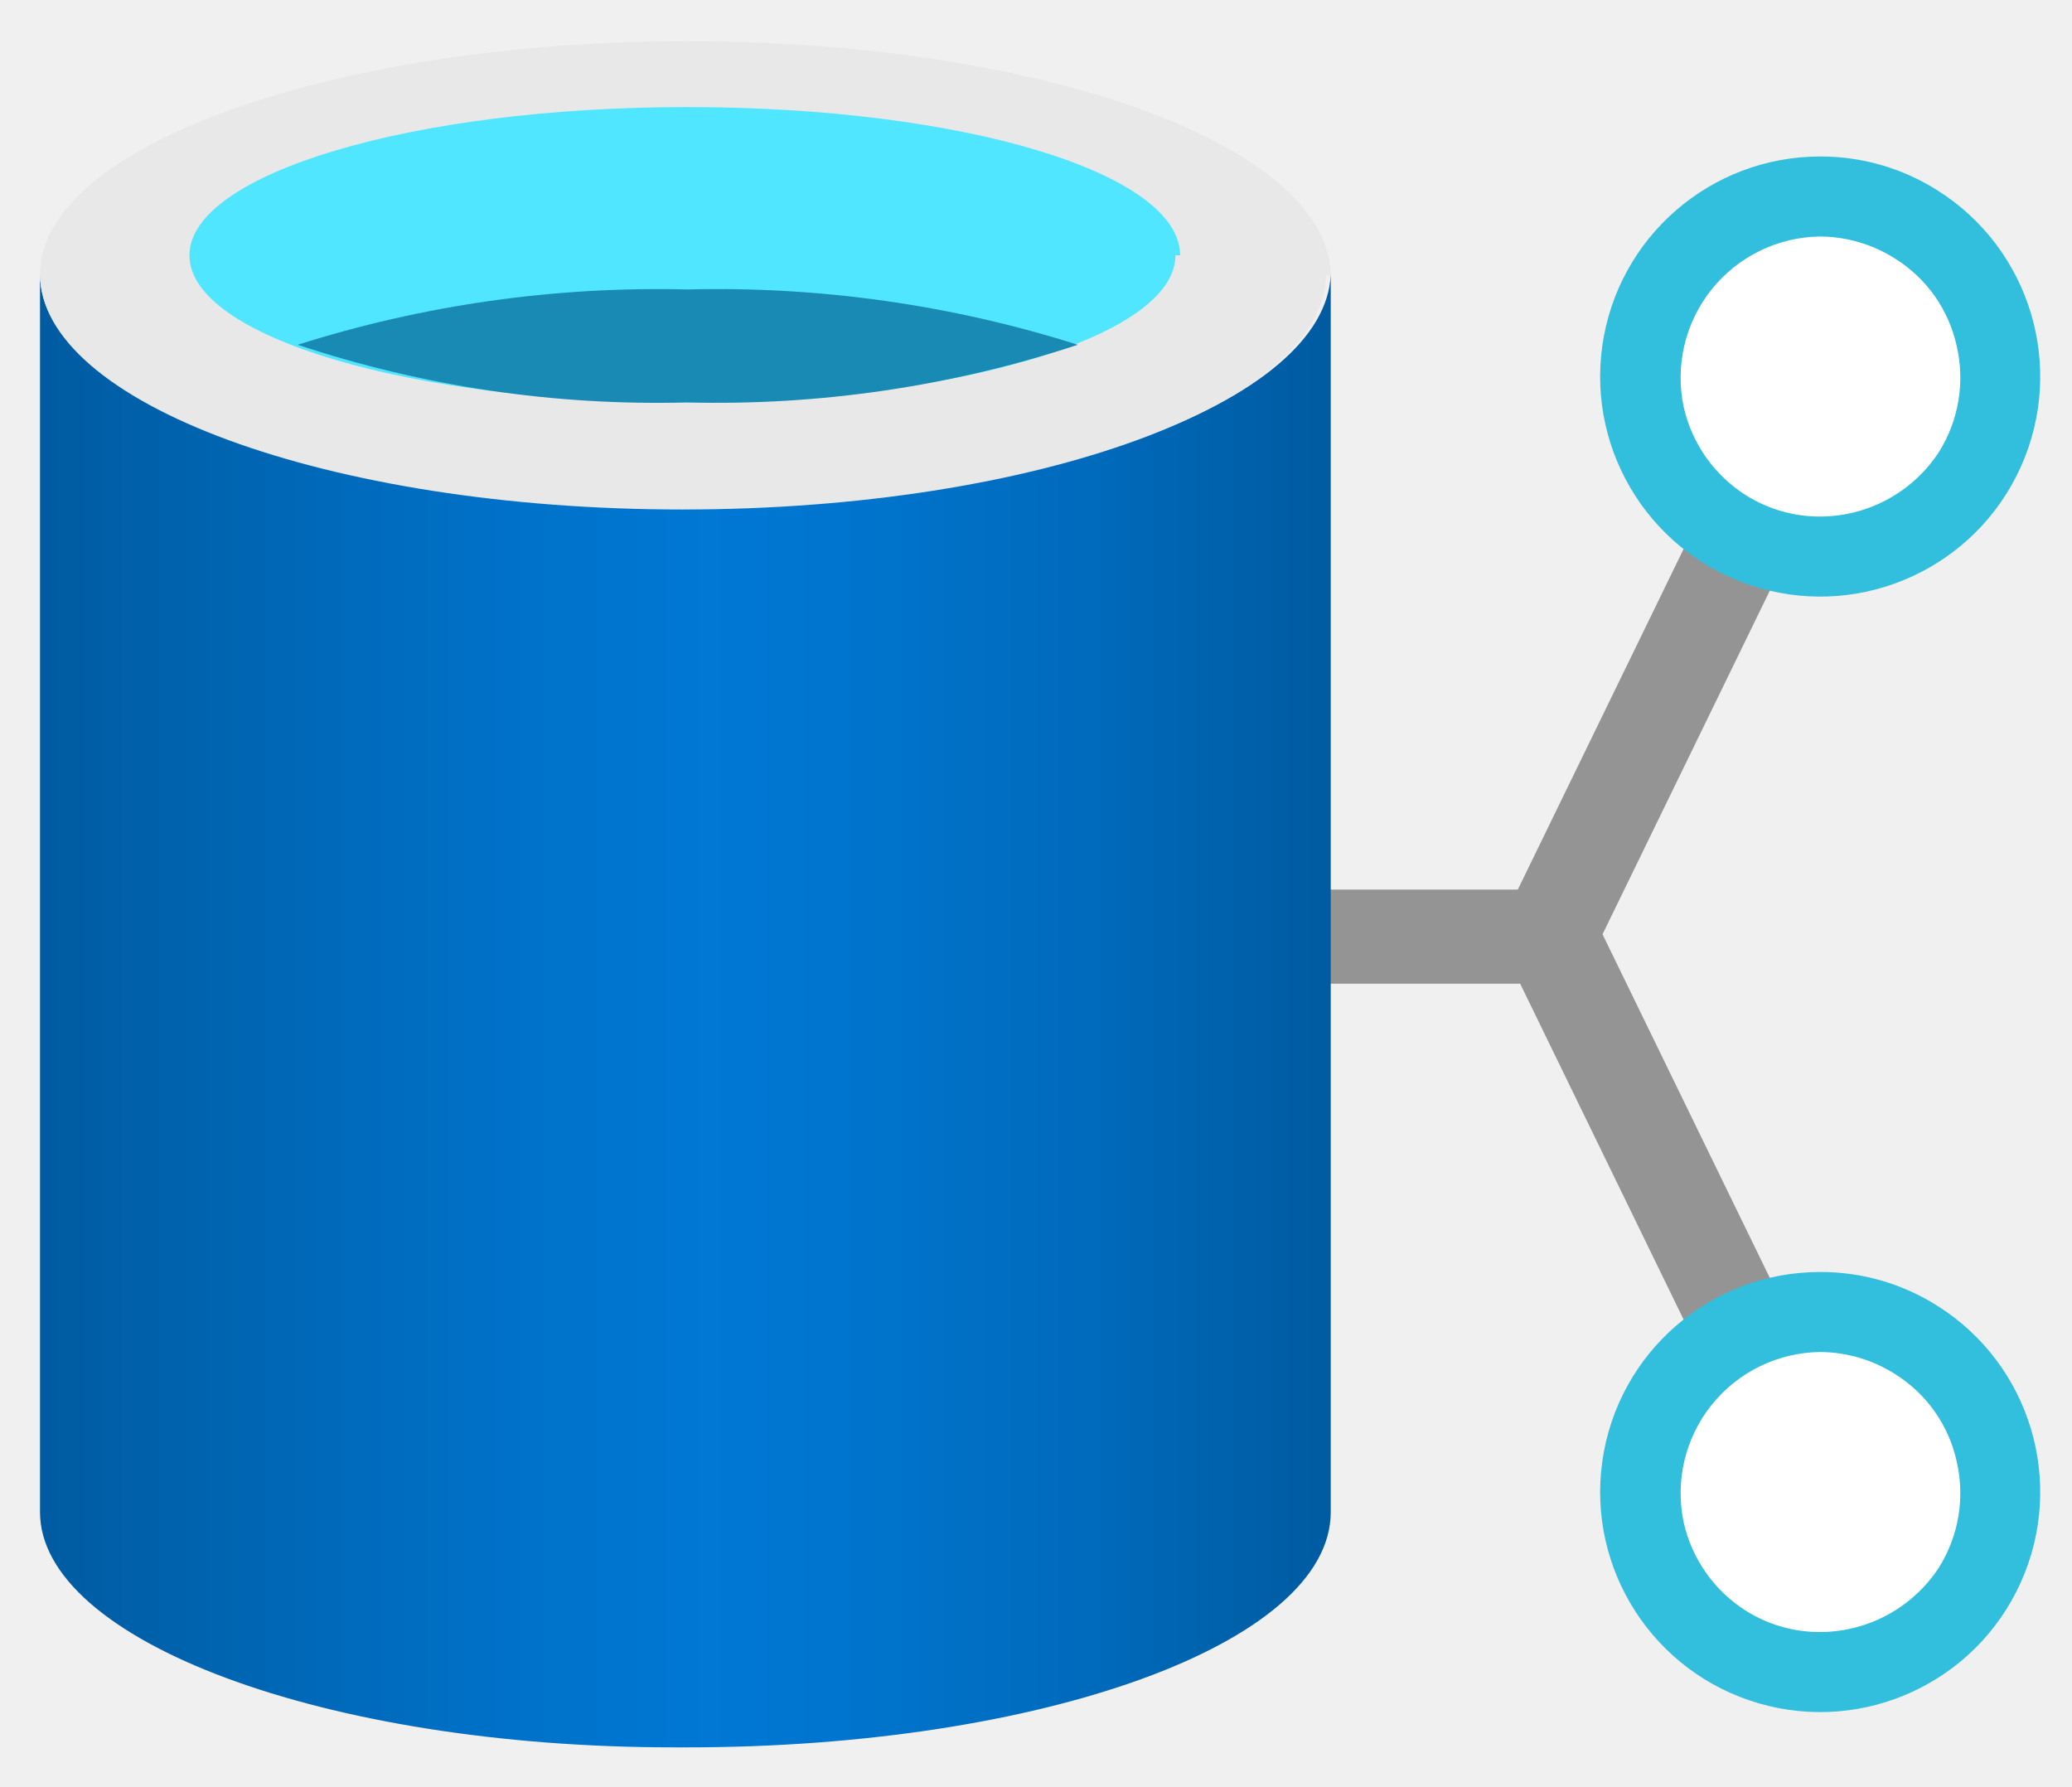
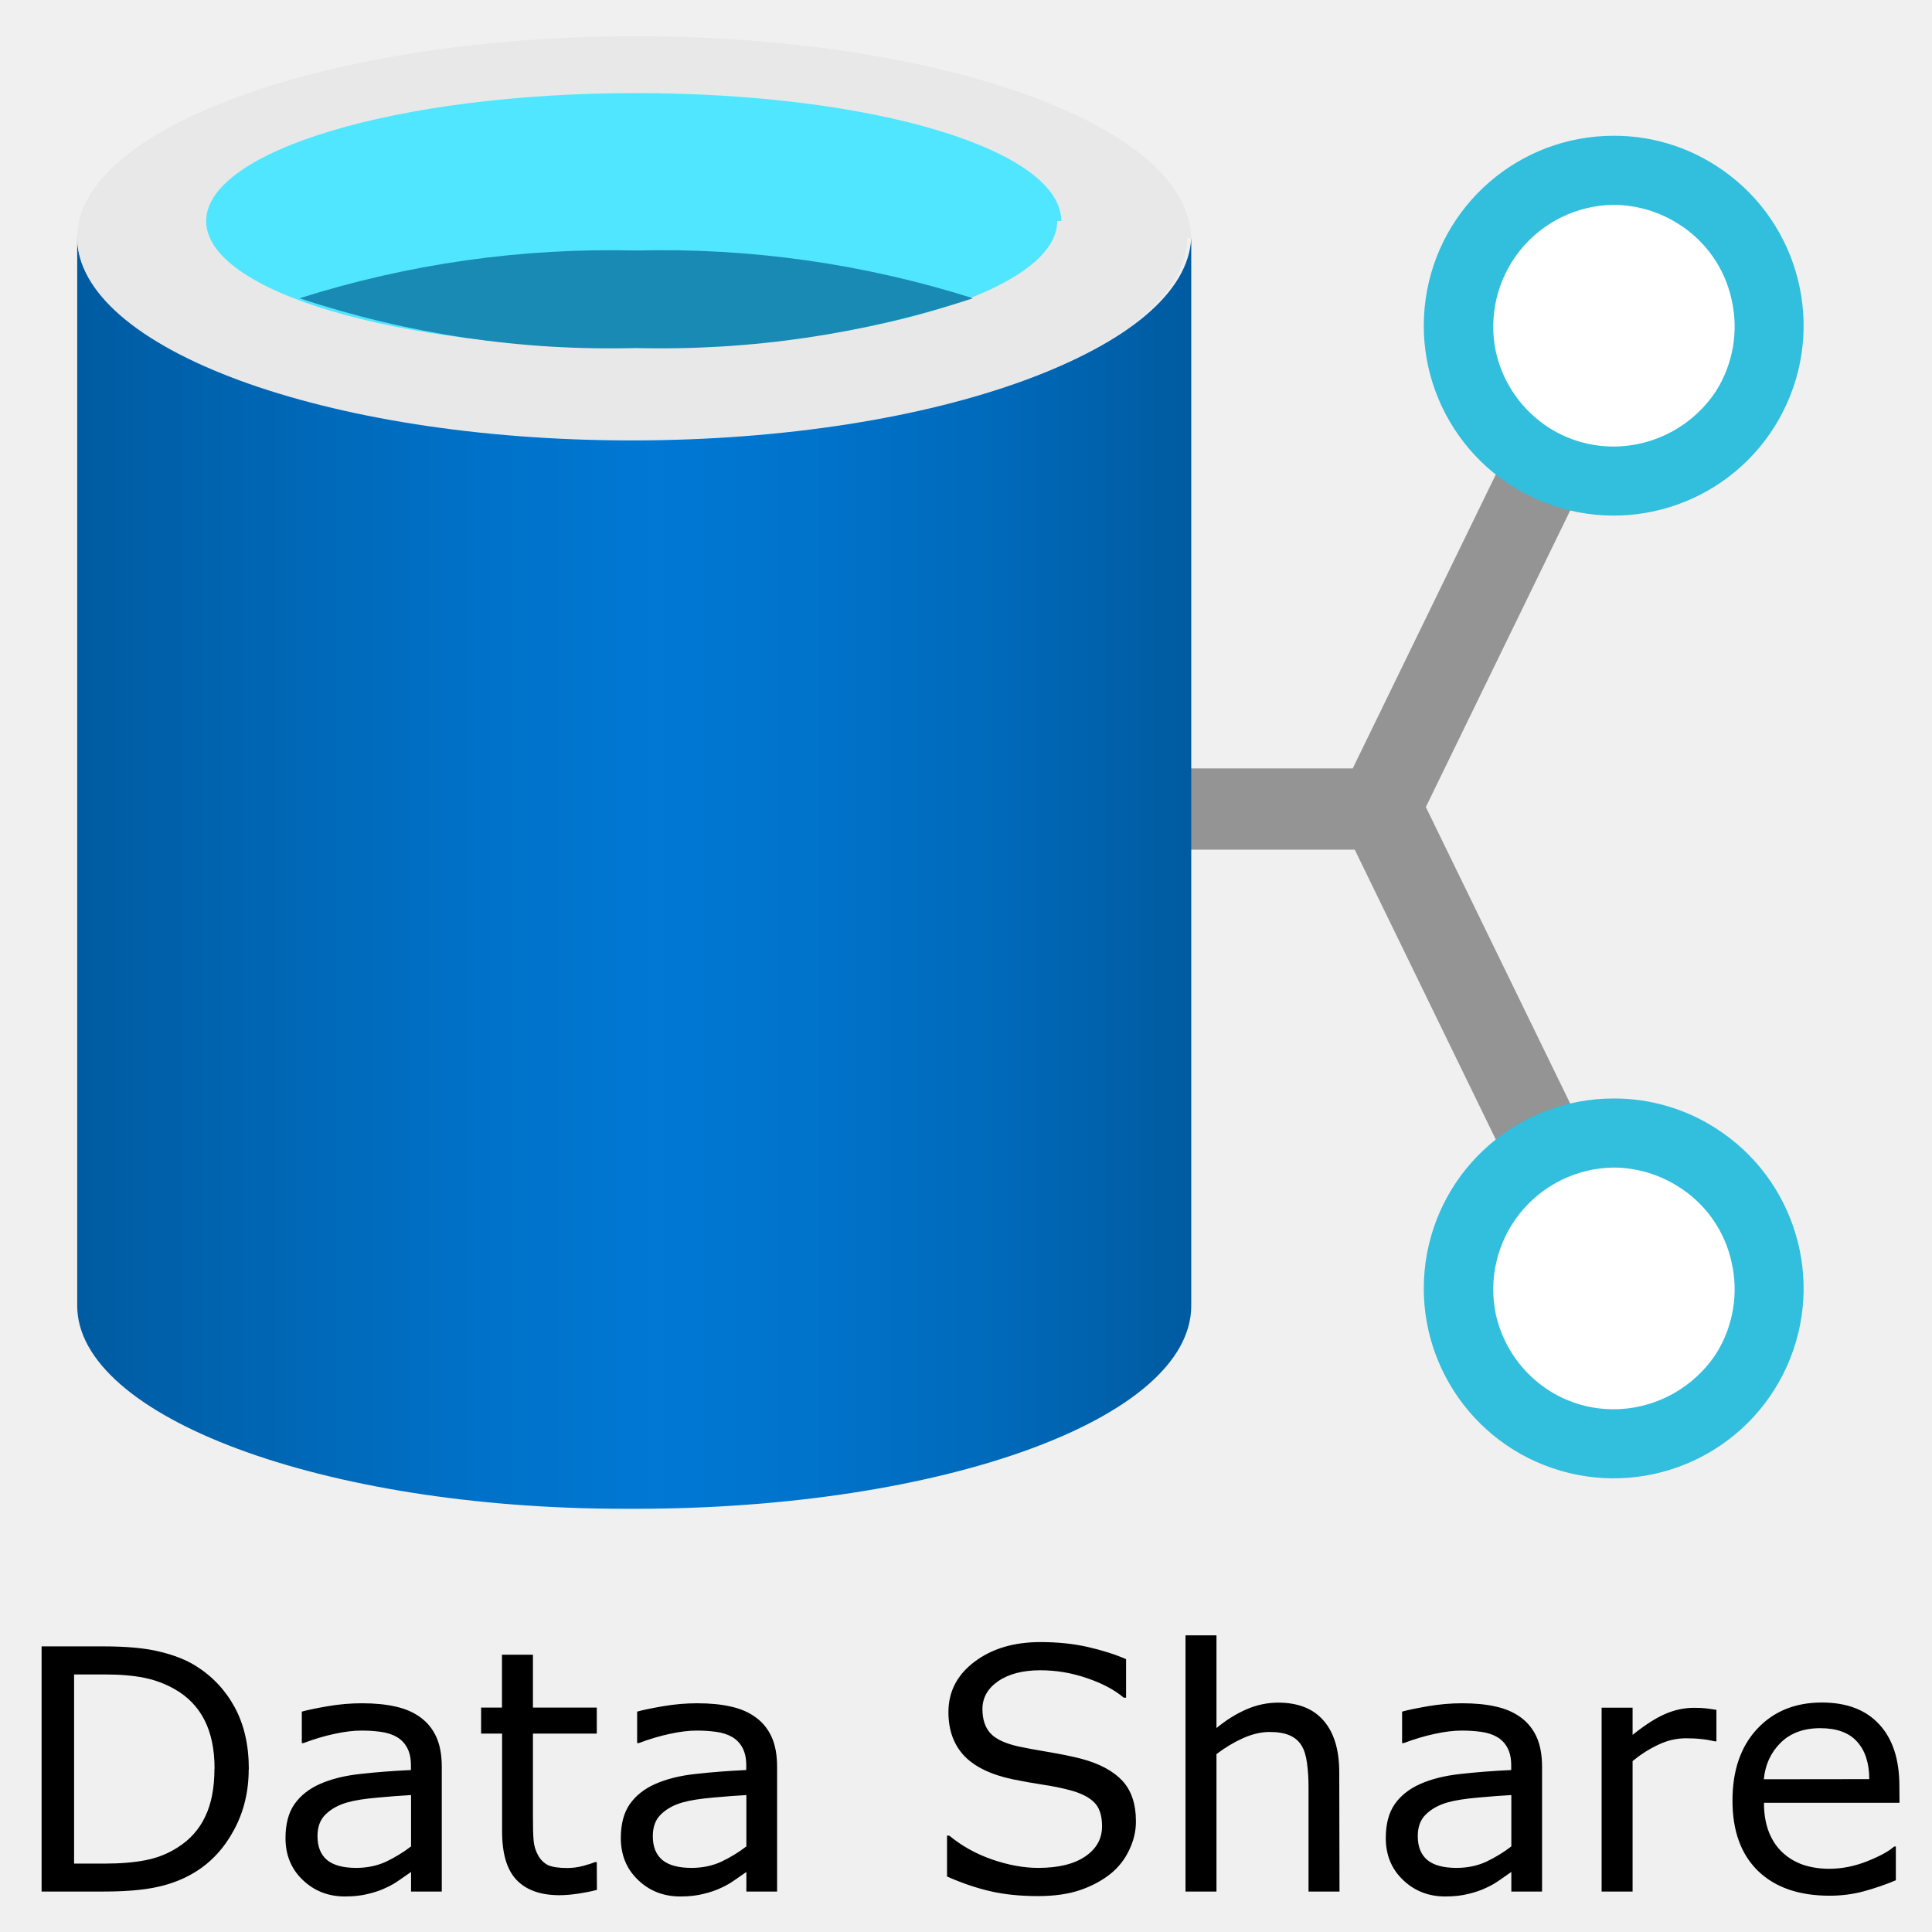
- <svg xmlns="http://www.w3.org/2000/svg" role="img" viewBox="0.16 1.41 17.61 15.18">
+ <svg xmlns="http://www.w3.org/2000/svg" role="img" viewBox="1.52 0.52 15.28 15.28">
  <defs>
    <linearGradient id="a" x1=".5" x2="11.43" y1="9.99" y2="9.99" gradientUnits="userSpaceOnUse">
      <stop offset="0" stop-color="#005ba1" />
      <stop offset=".07" stop-color="#0060a9" />
      <stop offset=".36" stop-color="#0071c8" />
      <stop offset=".52" stop-color="#0078d4" />
      <stop offset=".64" stop-color="#0074cd" />
      <stop offset=".82" stop-color="#006abb" />
      <stop offset="1" stop-color="#005ba1" />
    </linearGradient>
  </defs>
-   <path fill="#949494" d="M16 4.79l-.73-.36-2.21 4.54h-1.89v.8h1.91l2.19 4.5.73-.36-2.22-4.56L16 4.79z" />
-   <path fill="#fff" d="M15.63 6.14a1.45 1.45 0 0 1-.81-.24 1.47 1.47 0 0 1-.68-1 1.53 1.53 0 0 1 1.49-1.87 1.51 1.51 0 0 1 .82.24 1.54 1.54 0 0 1 .67 1 1.53 1.53 0 0 1-1.49 1.86z" />
-   <path fill="#32bedd" d="M15.63 3.42a1.2 1.2 0 0 1 .64.19 1.17 1.17 0 0 1 .52.74 1.19 1.19 0 0 1-.15.9 1.21 1.21 0 0 1-1 .55 1.18 1.18 0 0 1-.64-.18 1.2 1.2 0 0 1-.53-.75 1.2 1.2 0 0 1 1.16-1.45m0-.68a1.87 1.87 0 1 0 1 .29 1.85 1.85 0 0 0-1-.29z" />
-   <path fill="#fff" d="M15.63 15.62a1.45 1.45 0 0 1-.81-.24 1.51 1.51 0 0 1-.48-2.1 1.52 1.52 0 0 1 2.11-.48 1.53 1.53 0 0 1-.82 2.82z" />
-   <path fill="#32bedd" d="M15.63 12.9a1.2 1.2 0 0 1 .64.19 1.17 1.17 0 0 1 .52.74 1.19 1.19 0 0 1-.15.9 1.21 1.21 0 0 1-1 .55 1.18 1.18 0 0 1-.64-.18 1.2 1.2 0 0 1-.53-.75 1.2 1.2 0 0 1 1.16-1.45m0-.68a1.87 1.87 0 1 0 1 .29 1.85 1.85 0 0 0-1-.29z" />
-   <path fill="url(#a)" d="M6 5.72C3 5.72.5 4.83.5 3.74v10.52c0 1.09 2.41 2 5.39 2H6c3 0 5.47-.88 5.47-2V3.74C11.43 4.83 9 5.72 6 5.72z" />
-   <path fill="#e8e8e8" d="M11.43 3.74c0 1.09-2.45 2-5.47 2S.5 4.83.5 3.74 3 1.76 6 1.76s5.47.88 5.47 2" />
-   <path fill="#50e6ff" d="M10.15 3.58c0 .69-1.87 1.25-4.19 1.25s-4.19-.56-4.19-1.25S3.65 2.32 6 2.32s4.19.56 4.19 1.26" />
-   <path fill="#198ab3" d="M6 3.87a10.12 10.12 0 0 0-3.31.47A9.67 9.67 0 0 0 6 4.83a9.78 9.78 0 0 0 3.32-.49A10.14 10.14 0 0 0 6 3.87z" />
+   <g>
+     <path fill="#949494" d="M13.06 8.97L11.17 8.97 11.17 9.77 13.08 9.77 15.27 14.27 16 13.91 13.78 9.35 16 4.79 15.27 4.43z" transform="translate(1.729 -.607) scale(.80318)" />
+     <path fill="#fff" d="m 15.63,6.14 a 1.45,1.45 0 0 1 -0.81,-0.24 1.47,1.47 0 0 1 -0.68,-1 1.53,1.53 0 0 1 1.49,-1.87 1.51,1.51 0 0 1 0.82,0.24 1.54,1.54 0 0 1 0.67,1 1.53,1.53 0 0 1 -1.49,1.86 z" transform="translate(1.729 -.607) scale(.80318)" />
+     <path fill="#32bedd" d="m 15.63,3.42 a 1.2,1.2 0 0 1 0.64,0.19 1.17,1.17 0 0 1 0.52,0.74 1.19,1.19 0 0 1 -0.15,0.9 1.21,1.21 0 0 1 -1,0.55 A 1.18,1.18 0 0 1 15,5.62 1.2,1.2 0 0 1 14.47,4.87 1.2,1.2 0 0 1 15.63,3.42 m 0,-0.68 a 1.87,1.87 0 1 0 1,0.29 1.85,1.85 0 0 0 -1,-0.29 z" transform="translate(1.729 -.607) scale(.80318)" />
+     <path fill="#fff" d="m 15.63,15.62 a 1.45,1.45 0 0 1 -0.81,-0.24 1.51,1.51 0 0 1 -0.48,-2.1 1.52,1.52 0 0 1 2.11,-0.48 1.53,1.53 0 0 1 -0.82,2.82 z" transform="translate(1.729 -.607) scale(.80318)" />
+     <path fill="#32bedd" d="m 15.63,12.9 a 1.2,1.2 0 0 1 0.64,0.19 1.17,1.17 0 0 1 0.52,0.74 1.19,1.19 0 0 1 -0.15,0.9 1.21,1.21 0 0 1 -1,0.55 A 1.18,1.18 0 0 1 15,15.1 1.2,1.2 0 0 1 14.47,14.35 1.2,1.2 0 0 1 15.63,12.9 m 0,-0.68 a 1.87,1.87 0 1 0 1,0.29 1.85,1.85 0 0 0 -1,-0.29 z" transform="translate(1.729 -.607) scale(.80318)" />
+     <g>
+       <path fill="url(#a)" d="M 6,5.72 C 3,5.72 0.5,4.83 0.5,3.74 v 10.52 c 0,1.09 2.41,2 5.39,2 H 6 c 3,0 5.47,-0.88 5.47,-2 V 3.74 C 11.43,4.83 9,5.72 6,5.72 Z" transform="translate(1.729 -.607) scale(.80318)" />
+       <path fill="#e8e8e8" d="m 11.43,3.74 c 0,1.09 -2.45,2 -5.47,2 C 2.94,5.74 0.5,4.83 0.5,3.74 0.5,2.65 3,1.76 6,1.76 c 3,0 5.47,0.88 5.47,2" transform="translate(1.729 -.607) scale(.80318)" />
+       <path fill="#50e6ff" d="M 10.15,3.58 C 10.15,4.27 8.28,4.83 5.96,4.83 3.64,4.83 1.77,4.27 1.77,3.58 1.77,2.89 3.65,2.32 6,2.32 c 2.35,0 4.19,0.56 4.19,1.26" transform="translate(1.729 -.607) scale(.80318)" />
+       <path fill="#198ab3" d="M 6,3.87 A 10.12,10.12 0 0 0 2.69,4.34 9.67,9.67 0 0 0 6,4.83 9.78,9.78 0 0 0 9.32,4.34 10.14,10.14 0 0 0 6,3.87 Z" transform="translate(1.729 -.607) scale(.80318)" />
+     </g>
+   </g>
+   <g>
+     <path d="M3.487 14.513q0 .264-.116.479-.115.215-.306.333-.133.082-.297.118Q2.605 15.48 2.338 15.48H1.849v-1.939h.484q.284 0 .451.042.168.04.284.112.198.124.309.329.111.206.111.488zm-.27-.004q0-.228-.079-.384-.079-.156-.237-.246-.115-.065-.243-.09-.129-.026-.309-.026H2.106v1.496h.242q.186 0 .324-.027.139-.027.255-.102.145-.092.216-.243.073-.151.073-.378zM5.014 15.48H4.771v-.155q-.033.022-.089.062-.055.039-.107.062-.061.03-.141.049-.079.021-.186.021-.197 0-.333-.13-.137-.13-.137-.332 0-.165.07-.267.072-.103.203-.161.133-.059.319-.079.186-.021.4-.031V14.481q0-.083-.03-.138-.029-.055-.083-.086-.052-.03-.125-.04-.073-.01-.152-.01-.096 0-.215.026-.118.025-.245.073h-.013v-.249q.072-.02.207-.043.135-.023.267-.023.154 0 .267.026.115.025.198.086.082.06.125.155.043.095.043.236zM4.771 15.122v-.405q-.112.006-.264.02-.151.013-.24.038-.105.03-.171.094-.065.062-.065.173 0 .125.076.189.076.062.23.062.129 0 .236-.049.107-.051.198-.121zM6.241 15.467q-.069.018-.151.03-.081.012-.145.012-.223 0-.339-.12Q5.491 15.269 5.491 15.005V14.231H5.325v-.206h.165v-.418h.245v.418h.505V14.231h-.505v.663q0 .115.005.18.005.064.036.12.029.052.078.077.051.023.154.023.06 0 .125-.017.065-.018.094-.03h.013zM7.666 15.48H7.423v-.155q-.033.022-.089.062-.055.039-.107.062-.061.03-.141.049-.079.021-.186.021-.197 0-.333-.13-.137-.13-.137-.332 0-.165.07-.267.072-.103.203-.161.133-.059.319-.079.186-.021.4-.031V14.481q0-.083-.03-.138-.029-.055-.083-.086-.052-.03-.125-.04-.073-.01-.152-.01-.096 0-.215.026-.118.025-.245.073h-.013v-.249q.072-.02.207-.043.135-.023.267-.023.154 0 .267.026.115.025.198.086.082.06.125.155.043.095.043.236zM7.423 15.122v-.405q-.112.006-.264.02-.151.013-.24.038-.105.03-.171.094-.065.062-.065.173 0 .125.076.189.076.062.23.062.129 0 .236-.049.107-.051.198-.121zM10.504 14.927q0 .113-.053.224-.052.111-.147.188-.104.083-.243.13-.138.047-.333.047-.21 0-.378-.039-.167-.039-.34-.116v-.323h.018q.147.122.34.189.193.066.362.066.24 0 .372-.09.134-.09.134-.24 0-.129-.064-.19-.062-.061-.191-.095-.098-.026-.212-.043-.113-.017-.241-.043-.258-.055-.383-.186-.124-.133-.124-.345 0-.243.206-.398.206-.156.522-.156.204 0 .375.039.171.039.302.096v.305h-.018q-.111-.094-.292-.155-.18-.062-.368-.062-.207 0-.333.086-.125.086-.125.221 0 .121.062.19.062.069.22.105.083.018.237.044.154.026.26.053.216.057.326.173.109.116.109.324zM12.114 15.48h-.245v-.828q0-.1-.012-.188-.012-.089-.043-.138-.033-.055-.094-.081-.061-.027-.159-.027-.1 0-.21.049-.109.049-.21.126V15.48h-.245v-2.026h.245v.733q.115-.095.237-.148.122-.053.251-.053.236 0 .359.142.124.142.124.409zM13.716 15.48h-.243v-.155q-.033.022-.089.062-.055.039-.107.062-.061.03-.141.049-.079.021-.186.021-.197 0-.333-.13-.137-.13-.137-.332 0-.165.07-.267.072-.103.203-.161.133-.059.319-.079.186-.021.4-.031V14.481q0-.083-.03-.138-.029-.055-.083-.086-.052-.03-.125-.04-.073-.01-.152-.01-.096 0-.215.026-.118.025-.245.073h-.013v-.249q.072-.02.207-.043.135-.023.267-.023.154 0 .267.026.115.025.198.086.082.06.125.155.043.095.043.236zm-.243-.358v-.405q-.112.006-.264.02-.151.013-.24.038-.105.03-.171.094-.065.062-.065.173 0 .125.076.189.076.062.23.062.129 0 .236-.049.107-.051.198-.121zM15.095 14.292h-.013q-.055-.013-.107-.018-.051-.006-.121-.006-.113 0-.219.051-.105.049-.203.129V15.48h-.245v-1.454h.245v.215q.146-.117.257-.165.112-.049.228-.049.064 0 .092.004.029.003.086.012zM16.543 14.778h-1.072q0 .134.04.234.04.099.111.163.068.062.16.094.094.031.206.031.148 0 .298-.059.151-.06.215-.117h.013v.267q-.124.052-.253.087-.129.035-.271.035-.362 0-.565-.195-.203-.197-.203-.557 0-.357.194-.566.195-.21.513-.21.294 0 .453.172.16.172.16.488zM16.304 14.591q-.001-.193-.098-.298-.095-.105-.29-.105-.197 0-.314.116-.116.116-.132.288z" />
+   </g>
</svg>
